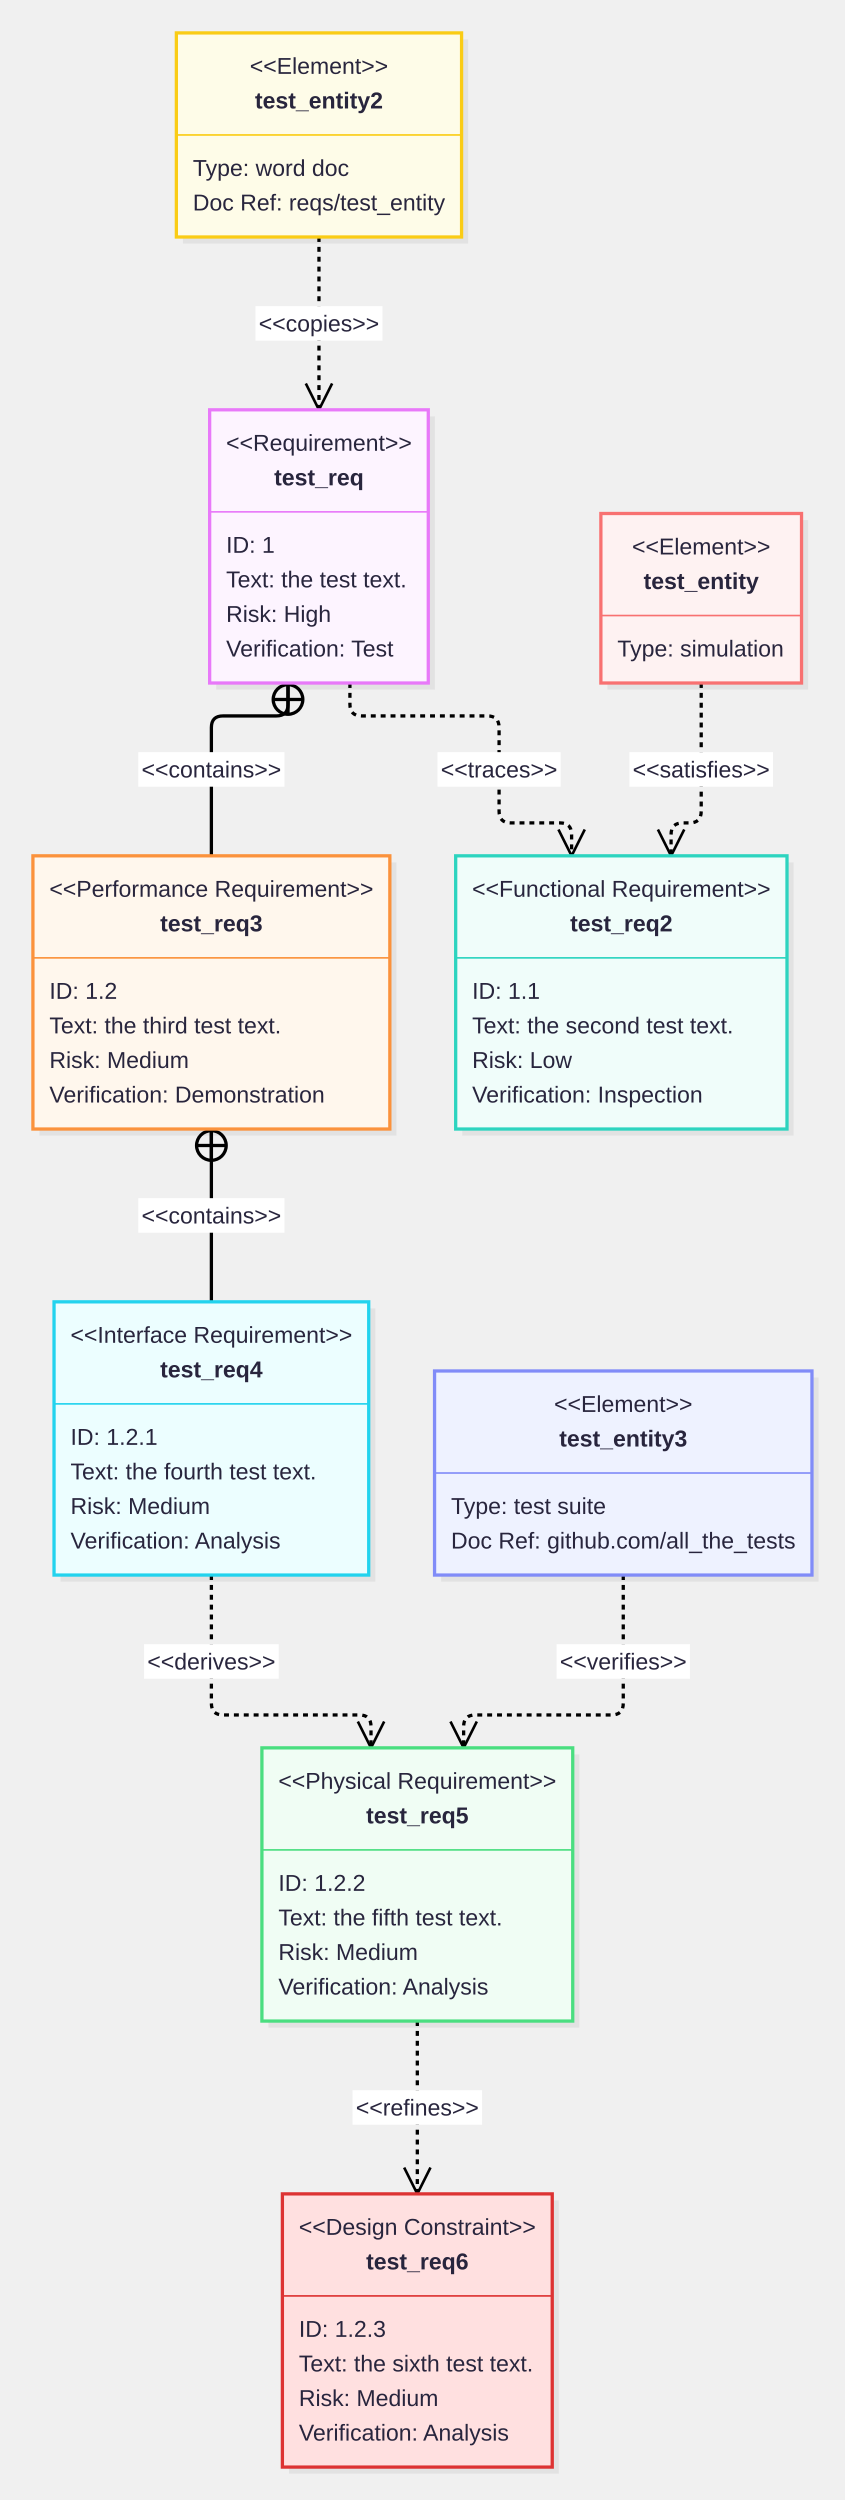
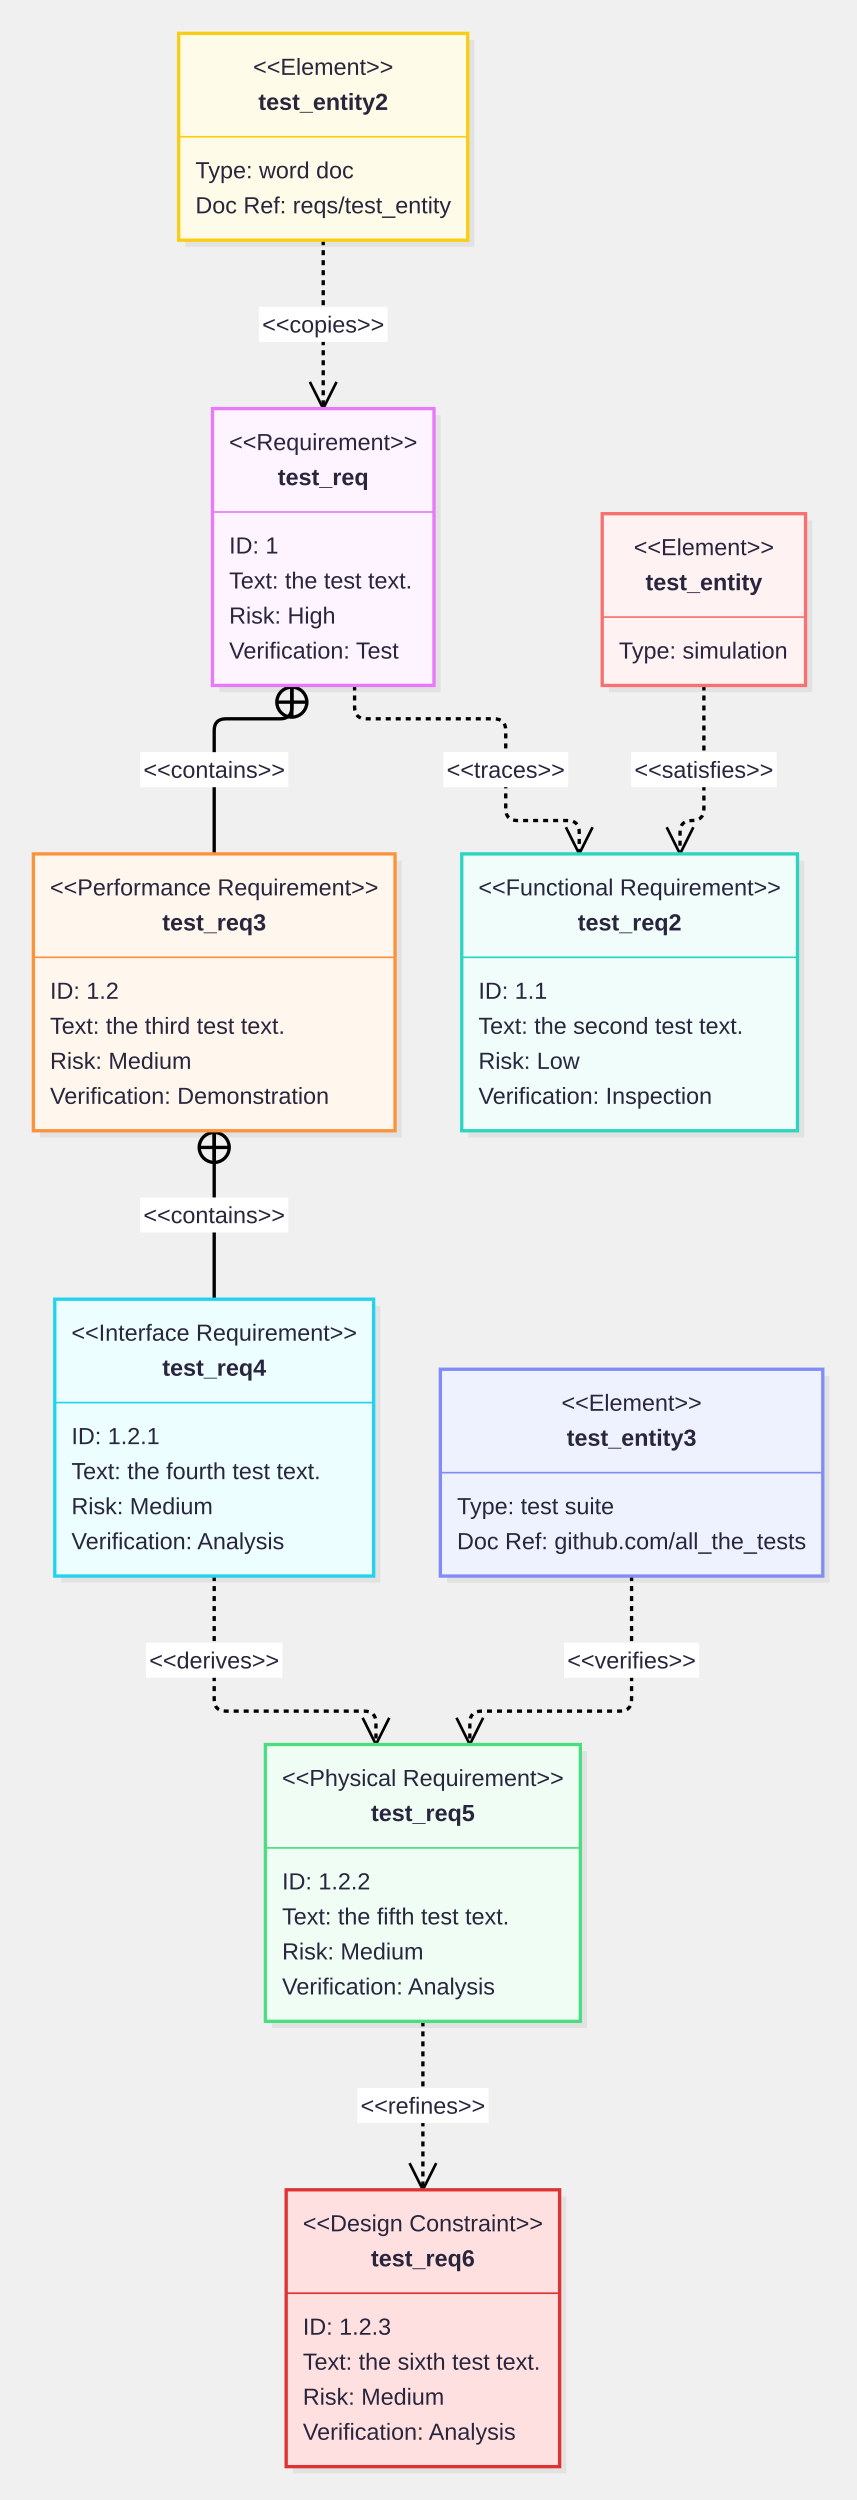
- <svg xmlns="http://www.w3.org/2000/svg" id="my-svg" width="100%" class="requirementDiagram" style="max-width: 513.351px; background-color: white;" viewBox="-20 -20 513.351 1519" role="graphics-document document" aria-roledescription="requirement">
+ <svg xmlns="http://www.w3.org/2000/svg" id="my-svg" width="100%" class="requirementDiagram" style="max-width: 513.351px; background-color: white;" viewBox="-20 -20 513.351 1499" role="graphics-document document" aria-roledescription="requirement">
  <style>#my-svg{font-family:"Recursive Variable", arial, sans-serif;font-size:16px;}#my-svg text{font-family:"Recursive Variable", arial, sans-serif;}</style>
  <g>
    <g class="edgePaths">
      <g id="L-test_entity-test_req2-0" class="edgePath">
-         <path class="flowchart-link LS-test_entity LE-test_req2" d="M406.05,395L406.05,472.929C406.05,477.643,403.692,480,398.978,480L394.815,480C390.101,480,387.744,482.357,387.744,487.071L387.744,500" fill="none" stroke="#000000" stroke-width="2" stroke-dasharray="3" />
-         <path class="marker" d="M395.744,484L387.744,500L379.744,484" fill="none" stroke="#000000" stroke-width="1.6" />
+         <path class="flowchart-link LS-test_entity LE-test_req2" d="M402.05,391L402.05,464.929C402.05,469.643,399.692,472,394.978,472L394.815,472C390.101,472,387.744,474.357,387.744,479.071L387.744,492" fill="none" stroke="#000000" stroke-width="2" stroke-dasharray="3" />
+         <path class="marker" d="M395.744,476L387.744,492L379.744,476" fill="none" stroke="#000000" stroke-width="1.6" />
      </g>
      <g id="L-test_req-test_req2-1" class="edgePath">
-         <path class="flowchart-link LS-test_req LE-test_req2" d="M192.609,395L192.609,407.929C192.609,412.643,194.966,415,199.68,415L276.167,415C280.881,415,283.238,417.357,283.238,422.071L283.238,472.929C283.238,477.643,285.595,480,290.309,480L320.235,480C324.949,480,327.306,482.357,327.306,487.071L327.306,500" fill="none" stroke="#000000" stroke-width="2" stroke-dasharray="3" />
-         <path class="marker" d="M335.306,484L327.306,500L319.306,484" fill="none" stroke="#000000" stroke-width="1.6" />
+         <path class="flowchart-link LS-test_req LE-test_req2" d="M192.609,391L192.609,403.929C192.609,408.643,194.966,411,199.68,411L276.167,411C280.881,411,283.238,413.357,283.238,418.071L283.238,464.929C283.238,469.643,285.595,472,290.309,472L320.235,472C324.949,472,327.306,474.357,327.306,479.071L327.306,492" fill="none" stroke="#000000" stroke-width="2" stroke-dasharray="3" />
+         <path class="marker" d="M335.306,476L327.306,492L319.306,476" fill="none" stroke="#000000" stroke-width="1.6" />
      </g>
      <g id="L-test_req-test_req3-2" class="edgePath">
-         <path class="flowchart-link LS-test_req LE-test_req3" d="M154.996,395L154.996,407.929C154.996,412.643,152.639,415,147.925,415L115.505,415C110.791,415,108.434,417.357,108.434,422.071L108.434,500" fill="none" stroke="#000000" stroke-width="2" />
-         <circle class="marker" cx="154.996" cy="405" r="9" fill="none" stroke="#000000" stroke-width="2" />
-         <path class="marker" d="M154.996,396L154.996,414M163.996,405L145.996,405" fill="none" stroke="#000000" stroke-width="2" />
+         <path class="flowchart-link LS-test_req LE-test_req3" d="M154.996,391L154.996,403.929C154.996,408.643,152.639,411,147.925,411L115.505,411C110.791,411,108.434,413.357,108.434,418.071L108.434,492" fill="none" stroke="#000000" stroke-width="2" />
+         <circle class="marker" cx="154.996" cy="401" r="9" fill="none" stroke="#000000" stroke-width="2" />
+         <path class="marker" d="M154.996,392L154.996,410M163.996,401L145.996,401" fill="none" stroke="#000000" stroke-width="2" />
      </g>
      <g id="L-test_req3-test_req4-3" class="edgePath">
-         <path class="flowchart-link LS-test_req3 LE-test_req4" d="M108.434,666L108.434,771" fill="none" stroke="#000000" stroke-width="2" />
-         <circle class="marker" cx="108.434" cy="676" r="9" fill="none" stroke="#000000" stroke-width="2" />
-         <path class="marker" d="M108.434,667L108.434,685M117.434,676L99.434,676" fill="none" stroke="#000000" stroke-width="2" />
+         <path class="flowchart-link LS-test_req3 LE-test_req4" d="M108.434,658L108.434,759" fill="none" stroke="#000000" stroke-width="2" />
+         <circle class="marker" cx="108.434" cy="668" r="9" fill="none" stroke="#000000" stroke-width="2" />
+         <path class="marker" d="M108.434,659L108.434,677M117.434,668L99.434,668" fill="none" stroke="#000000" stroke-width="2" />
      </g>
      <g id="L-test_req4-test_req5-4" class="edgePath">
-         <path class="flowchart-link LS-test_req4 LE-test_req5" d="M108.434,937L108.434,1014.929C108.434,1019.643,110.791,1022,115.505,1022L198.351,1022C203.065,1022,205.422,1024.357,205.422,1029.071L205.422,1042" fill="none" stroke="#000000" stroke-width="2" stroke-dasharray="3" />
-         <path class="marker" d="M213.422,1026L205.422,1042L197.422,1026" fill="none" stroke="#000000" stroke-width="1.6" />
+         <path class="flowchart-link LS-test_req4 LE-test_req5" d="M108.434,925L108.434,998.929C108.434,1003.643,110.791,1006,115.505,1006L198.351,1006C203.065,1006,205.422,1008.357,205.422,1013.071L205.422,1026" fill="none" stroke="#000000" stroke-width="2" stroke-dasharray="3" />
+         <path class="marker" d="M213.422,1010L205.422,1026L197.422,1010" fill="none" stroke="#000000" stroke-width="1.6" />
      </g>
      <g id="L-test_req5-test_req6-5" class="edgePath">
-         <path class="flowchart-link LS-test_req5 LE-test_req6" d="M233.564,1208L233.564,1313" fill="none" stroke="#000000" stroke-width="2" stroke-dasharray="3" />
-         <path class="marker" d="M241.564,1297L233.564,1313L225.564,1297" fill="none" stroke="#000000" stroke-width="1.6" />
+         <path class="flowchart-link LS-test_req5 LE-test_req6" d="M233.564,1192L233.564,1293" fill="none" stroke="#000000" stroke-width="2" stroke-dasharray="3" />
+         <path class="marker" d="M241.564,1277L233.564,1293L225.564,1277" fill="none" stroke="#000000" stroke-width="1.6" />
      </g>
      <g id="L-test_entity3-test_req5-6" class="edgePath">
-         <path class="flowchart-link LS-test_entity3 LE-test_req5" d="M358.694,937L358.694,1014.929C358.694,1019.643,356.337,1022,351.623,1022L268.777,1022C264.063,1022,261.706,1024.357,261.706,1029.071L261.706,1042" fill="none" stroke="#000000" stroke-width="2" stroke-dasharray="3" />
-         <path class="marker" d="M269.706,1026L261.706,1042L253.706,1026" fill="none" stroke="#000000" stroke-width="1.6" />
+         <path class="flowchart-link LS-test_entity3 LE-test_req5" d="M358.694,925L358.694,998.929C358.694,1003.643,356.337,1006,351.623,1006L268.777,1006C264.063,1006,261.706,1008.357,261.706,1013.071L261.706,1026" fill="none" stroke="#000000" stroke-width="2" stroke-dasharray="3" />
+         <path class="marker" d="M269.706,1010L261.706,1026L253.706,1010" fill="none" stroke="#000000" stroke-width="1.6" />
      </g>
      <g id="L-test_entity2-test_req-7" class="edgePath">
-         <path class="flowchart-link LS-test_entity2 LE-test_req" d="M173.802,124L173.802,229" fill="none" stroke="#000000" stroke-width="2" stroke-dasharray="3" />
-         <path class="marker" d="M181.802,213L173.802,229L165.802,213" fill="none" stroke="#000000" stroke-width="1.6" />
+         <path class="flowchart-link LS-test_entity2 LE-test_req" d="M173.802,124L173.802,225" fill="none" stroke="#000000" stroke-width="2" stroke-dasharray="3" />
+         <path class="marker" d="M181.802,209L173.802,225L165.802,209" fill="none" stroke="#000000" stroke-width="1.6" />
      </g>
    </g>
    <g class="edgeLabels">
      <g class="edgeLabel">
-         <rect x="362.414" y="437" width="87.272" height="21" fill="#FFFFFF" stroke="none" />
-         <text x="406.05" y="452.4" text-anchor="middle" font-size="14" fill="#28253D">&lt;&lt;satisfies&gt;&gt;</text>
+         <rect x="358.414" y="431" width="87.272" height="21" fill="#FFFFFF" stroke="none" />
+         <text x="402.05" y="446.4" text-anchor="middle" font-size="14" fill="#28253D">&lt;&lt;satisfies&gt;&gt;</text>
      </g>
      <g class="edgeLabel">
-         <rect x="245.825" y="437" width="74.826" height="21" fill="#FFFFFF" stroke="none" />
-         <text x="283.238" y="452.4" text-anchor="middle" font-size="14" fill="#28253D">&lt;&lt;traces&gt;&gt;</text>
+         <rect x="245.825" y="431" width="74.826" height="21" fill="#FFFFFF" stroke="none" />
+         <text x="283.238" y="446.4" text-anchor="middle" font-size="14" fill="#28253D">&lt;&lt;traces&gt;&gt;</text>
      </g>
      <g class="edgeLabel">
-         <rect x="64.014" y="437" width="88.84" height="21" fill="#FFFFFF" stroke="none" />
-         <text x="108.434" y="452.4" text-anchor="middle" font-size="14" fill="#28253D">&lt;&lt;contains&gt;&gt;</text>
+         <rect x="64.014" y="431" width="88.84" height="21" fill="#FFFFFF" stroke="none" />
+         <text x="108.434" y="446.4" text-anchor="middle" font-size="14" fill="#28253D">&lt;&lt;contains&gt;&gt;</text>
      </g>
      <g class="edgeLabel">
-         <rect x="64.014" y="708" width="88.84" height="21" fill="#FFFFFF" stroke="none" />
-         <text x="108.434" y="723.4" text-anchor="middle" font-size="14" fill="#28253D">&lt;&lt;contains&gt;&gt;</text>
+         <rect x="64.014" y="698" width="88.84" height="21" fill="#FFFFFF" stroke="none" />
+         <text x="108.434" y="713.4" text-anchor="middle" font-size="14" fill="#28253D">&lt;&lt;contains&gt;&gt;</text>
      </g>
      <g class="edgeLabel">
-         <rect x="67.521" y="979" width="81.826" height="21" fill="#FFFFFF" stroke="none" />
-         <text x="108.434" y="994.4" text-anchor="middle" font-size="14" fill="#28253D">&lt;&lt;derives&gt;&gt;</text>
+         <rect x="67.521" y="965" width="81.826" height="21" fill="#FFFFFF" stroke="none" />
+         <text x="108.434" y="980.4" text-anchor="middle" font-size="14" fill="#28253D">&lt;&lt;derives&gt;&gt;</text>
      </g>
      <g class="edgeLabel">
-         <rect x="194.205" y="1250" width="78.718" height="21" fill="#FFFFFF" stroke="none" />
-         <text x="233.564" y="1265.4" text-anchor="middle" font-size="14" fill="#28253D">&lt;&lt;refines&gt;&gt;</text>
+         <rect x="194.205" y="1232" width="78.718" height="21" fill="#FFFFFF" stroke="none" />
+         <text x="233.564" y="1247.4" text-anchor="middle" font-size="14" fill="#28253D">&lt;&lt;refines&gt;&gt;</text>
      </g>
      <g class="edgeLabel">
-         <rect x="318.173" y="979" width="81.042" height="21" fill="#FFFFFF" stroke="none" />
-         <text x="358.694" y="994.4" text-anchor="middle" font-size="14" fill="#28253D">&lt;&lt;verifies&gt;&gt;</text>
+         <rect x="318.173" y="965" width="81.042" height="21" fill="#FFFFFF" stroke="none" />
+         <text x="358.694" y="980.4" text-anchor="middle" font-size="14" fill="#28253D">&lt;&lt;verifies&gt;&gt;</text>
      </g>
      <g class="edgeLabel">
-         <rect x="135.22" y="166" width="77.164" height="21" fill="#FFFFFF" stroke="none" />
-         <text x="173.802" y="181.4" text-anchor="middle" font-size="14" fill="#28253D">&lt;&lt;copies&gt;&gt;</text>
+         <rect x="135.22" y="164" width="77.164" height="21" fill="#FFFFFF" stroke="none" />
+         <text x="173.802" y="179.4" text-anchor="middle" font-size="14" fill="#28253D">&lt;&lt;copies&gt;&gt;</text>
      </g>
    </g>
    <g class="nodes">
      <g id="requirement-test_req-0" class="node default">
-         <rect class="drop-shadow" x="111.382" y="233" width="132.84" height="166" fill="#000000" stroke="none" opacity="0.06" />
-         <rect class="basic label-container" x="107.382" y="229" width="132.84" height="166" fill="#FDF4FF" stroke="#E879F9" stroke-width="2" />
-         <text class="stereotype" x="173.802" y="253.9" text-anchor="middle" font-size="14" fill="#28253D">&lt;&lt;Requirement&gt;&gt;</text>
-         <text class="nodeLabel" x="173.802" y="274.9" text-anchor="middle" font-size="14" fill="#28253D" font-weight="bold">test_req</text>
-         <path class="divider" d="M107.382,291L240.222,291" fill="none" stroke="#E879F9" stroke-width="1" />
-         <text class="label" x="117.382" y="315.9" text-anchor="start" font-size="14" fill="#28253D">
-           <tspan x="117.382" y="315.9">ID: 1</tspan>
-           <tspan x="117.382" y="336.9">Text: the test text.</tspan>
-           <tspan x="117.382" y="357.9">Risk: High</tspan>
-           <tspan x="117.382" y="378.9">Verification: Test</tspan>
+         <rect class="drop-shadow" x="111.382" y="229" width="132.84" height="166" fill="#000000" stroke="none" opacity="0.06" />
+         <rect class="basic label-container" x="107.382" y="225" width="132.84" height="166" fill="#FDF4FF" stroke="#E879F9" stroke-width="2" />
+         <text class="stereotype" x="173.802" y="249.9" text-anchor="middle" font-size="14" fill="#28253D">&lt;&lt;Requirement&gt;&gt;</text>
+         <text class="nodeLabel" x="173.802" y="270.9" text-anchor="middle" font-size="14" fill="#28253D" font-weight="bold">test_req</text>
+         <path class="divider" d="M107.382,287L240.222,287" fill="none" stroke="#E879F9" stroke-width="1" />
+         <text class="label" x="117.382" y="311.9" text-anchor="start" font-size="14" fill="#28253D">
+           <tspan x="117.382" y="311.9">ID: 1</tspan>
+           <tspan x="117.382" y="332.9">Text: the test text.</tspan>
+           <tspan x="117.382" y="353.9">Risk: High</tspan>
+           <tspan x="117.382" y="374.9">Verification: Test</tspan>
        </text>
      </g>
      <g id="requirement-test_req2-1" class="node default">
-         <rect class="drop-shadow" x="260.868" y="504" width="201.314" height="166" fill="#000000" stroke="none" opacity="0.06" />
-         <rect class="basic label-container" x="256.868" y="500" width="201.314" height="166" fill="#F0FDFA" stroke="#2DD4BF" stroke-width="2" />
-         <text class="stereotype" x="357.525" y="524.9" text-anchor="middle" font-size="14" fill="#28253D">&lt;&lt;Functional Requirement&gt;&gt;</text>
-         <text class="nodeLabel" x="357.525" y="545.9" text-anchor="middle" font-size="14" fill="#28253D" font-weight="bold">test_req2</text>
-         <path class="divider" d="M256.868,562L458.182,562" fill="none" stroke="#2DD4BF" stroke-width="1" />
-         <text class="label" x="266.868" y="586.9" text-anchor="start" font-size="14" fill="#28253D">
-           <tspan x="266.868" y="586.9">ID: 1.1</tspan>
-           <tspan x="266.868" y="607.9">Text: the second test text.</tspan>
-           <tspan x="266.868" y="628.9">Risk: Low</tspan>
-           <tspan x="266.868" y="649.9">Verification: Inspection</tspan>
+         <rect class="drop-shadow" x="260.868" y="496" width="201.314" height="166" fill="#000000" stroke="none" opacity="0.06" />
+         <rect class="basic label-container" x="256.868" y="492" width="201.314" height="166" fill="#F0FDFA" stroke="#2DD4BF" stroke-width="2" />
+         <text class="stereotype" x="357.525" y="516.9" text-anchor="middle" font-size="14" fill="#28253D">&lt;&lt;Functional Requirement&gt;&gt;</text>
+         <text class="nodeLabel" x="357.525" y="537.9" text-anchor="middle" font-size="14" fill="#28253D" font-weight="bold">test_req2</text>
+         <path class="divider" d="M256.868,554L458.182,554" fill="none" stroke="#2DD4BF" stroke-width="1" />
+         <text class="label" x="266.868" y="578.9" text-anchor="start" font-size="14" fill="#28253D">
+           <tspan x="266.868" y="578.9">ID: 1.1</tspan>
+           <tspan x="266.868" y="599.9">Text: the second test text.</tspan>
+           <tspan x="266.868" y="620.9">Risk: Low</tspan>
+           <tspan x="266.868" y="641.9">Verification: Inspection</tspan>
        </text>
      </g>
      <g id="requirement-test_req3-2" class="node default">
-         <rect class="drop-shadow" x="4" y="504" width="216.868" height="166" fill="#000000" stroke="none" opacity="0.06" />
-         <rect class="basic label-container" x="0" y="500" width="216.868" height="166" fill="#FFF7ED" stroke="#FB923C" stroke-width="2" />
-         <text class="stereotype" x="108.434" y="524.9" text-anchor="middle" font-size="14" fill="#28253D">&lt;&lt;Performance Requirement&gt;&gt;</text>
-         <text class="nodeLabel" x="108.434" y="545.9" text-anchor="middle" font-size="14" fill="#28253D" font-weight="bold">test_req3</text>
-         <path class="divider" d="M0,562L216.868,562" fill="none" stroke="#FB923C" stroke-width="1" />
-         <text class="label" x="10" y="586.9" text-anchor="start" font-size="14" fill="#28253D">
-           <tspan x="10" y="586.9">ID: 1.2</tspan>
-           <tspan x="10" y="607.9">Text: the third test text.</tspan>
-           <tspan x="10" y="628.9">Risk: Medium</tspan>
-           <tspan x="10" y="649.9">Verification: Demonstration</tspan>
+         <rect class="drop-shadow" x="4" y="496" width="216.868" height="166" fill="#000000" stroke="none" opacity="0.06" />
+         <rect class="basic label-container" x="0" y="492" width="216.868" height="166" fill="#FFF7ED" stroke="#FB923C" stroke-width="2" />
+         <text class="stereotype" x="108.434" y="516.9" text-anchor="middle" font-size="14" fill="#28253D">&lt;&lt;Performance Requirement&gt;&gt;</text>
+         <text class="nodeLabel" x="108.434" y="537.9" text-anchor="middle" font-size="14" fill="#28253D" font-weight="bold">test_req3</text>
+         <path class="divider" d="M0,554L216.868,554" fill="none" stroke="#FB923C" stroke-width="1" />
+         <text class="label" x="10" y="578.9" text-anchor="start" font-size="14" fill="#28253D">
+           <tspan x="10" y="578.9">ID: 1.2</tspan>
+           <tspan x="10" y="599.9">Text: the third test text.</tspan>
+           <tspan x="10" y="620.9">Risk: Medium</tspan>
+           <tspan x="10" y="641.9">Verification: Demonstration</tspan>
        </text>
      </g>
      <g id="requirement-test_req4-3" class="node default">
-         <rect class="drop-shadow" x="16.831" y="775" width="191.206" height="166" fill="#000000" stroke="none" opacity="0.06" />
-         <rect class="basic label-container" x="12.831" y="771" width="191.206" height="166" fill="#ECFEFF" stroke="#22D3EE" stroke-width="2" />
-         <text class="stereotype" x="108.434" y="795.9" text-anchor="middle" font-size="14" fill="#28253D">&lt;&lt;Interface Requirement&gt;&gt;</text>
-         <text class="nodeLabel" x="108.434" y="816.9" text-anchor="middle" font-size="14" fill="#28253D" font-weight="bold">test_req4</text>
-         <path class="divider" d="M12.831,833L204.037,833" fill="none" stroke="#22D3EE" stroke-width="1" />
-         <text class="label" x="22.831" y="857.9" text-anchor="start" font-size="14" fill="#28253D">
-           <tspan x="22.831" y="857.9">ID: 1.2.1</tspan>
-           <tspan x="22.831" y="878.9">Text: the fourth test text.</tspan>
-           <tspan x="22.831" y="899.9">Risk: Medium</tspan>
-           <tspan x="22.831" y="920.9">Verification: Analysis</tspan>
+         <rect class="drop-shadow" x="16.831" y="763" width="191.206" height="166" fill="#000000" stroke="none" opacity="0.06" />
+         <rect class="basic label-container" x="12.831" y="759" width="191.206" height="166" fill="#ECFEFF" stroke="#22D3EE" stroke-width="2" />
+         <text class="stereotype" x="108.434" y="783.9" text-anchor="middle" font-size="14" fill="#28253D">&lt;&lt;Interface Requirement&gt;&gt;</text>
+         <text class="nodeLabel" x="108.434" y="804.9" text-anchor="middle" font-size="14" fill="#28253D" font-weight="bold">test_req4</text>
+         <path class="divider" d="M12.831,821L204.037,821" fill="none" stroke="#22D3EE" stroke-width="1" />
+         <text class="label" x="22.831" y="845.9" text-anchor="start" font-size="14" fill="#28253D">
+           <tspan x="22.831" y="845.9">ID: 1.2.1</tspan>
+           <tspan x="22.831" y="866.9">Text: the fourth test text.</tspan>
+           <tspan x="22.831" y="887.9">Risk: Medium</tspan>
+           <tspan x="22.831" y="908.9">Verification: Analysis</tspan>
        </text>
      </g>
      <g id="requirement-test_req5-4" class="node default">
-         <rect class="drop-shadow" x="143.137" y="1046" width="188.854" height="166" fill="#000000" stroke="none" opacity="0.06" />
-         <rect class="basic label-container" x="139.137" y="1042" width="188.854" height="166" fill="#F0FDF4" stroke="#4ADE80" stroke-width="2" />
-         <text class="stereotype" x="233.564" y="1066.9" text-anchor="middle" font-size="14" fill="#28253D">&lt;&lt;Physical Requirement&gt;&gt;</text>
-         <text class="nodeLabel" x="233.564" y="1087.9" text-anchor="middle" font-size="14" fill="#28253D" font-weight="bold">test_req5</text>
-         <path class="divider" d="M139.137,1104L327.991,1104" fill="none" stroke="#4ADE80" stroke-width="1" />
-         <text class="label" x="149.137" y="1128.9" text-anchor="start" font-size="14" fill="#28253D">
-           <tspan x="149.137" y="1128.9">ID: 1.2.2</tspan>
-           <tspan x="149.137" y="1149.9">Text: the fifth test text.</tspan>
-           <tspan x="149.137" y="1170.9">Risk: Medium</tspan>
-           <tspan x="149.137" y="1191.9">Verification: Analysis</tspan>
+         <rect class="drop-shadow" x="143.137" y="1030" width="188.854" height="166" fill="#000000" stroke="none" opacity="0.06" />
+         <rect class="basic label-container" x="139.137" y="1026" width="188.854" height="166" fill="#F0FDF4" stroke="#4ADE80" stroke-width="2" />
+         <text class="stereotype" x="233.564" y="1050.9" text-anchor="middle" font-size="14" fill="#28253D">&lt;&lt;Physical Requirement&gt;&gt;</text>
+         <text class="nodeLabel" x="233.564" y="1071.9" text-anchor="middle" font-size="14" fill="#28253D" font-weight="bold">test_req5</text>
+         <path class="divider" d="M139.137,1088L327.991,1088" fill="none" stroke="#4ADE80" stroke-width="1" />
+         <text class="label" x="149.137" y="1112.9" text-anchor="start" font-size="14" fill="#28253D">
+           <tspan x="149.137" y="1112.9">ID: 1.2.2</tspan>
+           <tspan x="149.137" y="1133.9">Text: the fifth test text.</tspan>
+           <tspan x="149.137" y="1154.9">Risk: Medium</tspan>
+           <tspan x="149.137" y="1175.9">Verification: Analysis</tspan>
        </text>
      </g>
      <g id="requirement-test_req6-5" class="node default critical">
-         <rect class="drop-shadow" x="155.583" y="1317" width="163.962" height="166" fill="#000000" stroke="none" opacity="0.06" />
-         <rect class="basic label-container" x="151.583" y="1313" width="163.962" height="166" fill="#ffe0e0" stroke="#d33" stroke-width="2" />
-         <text class="stereotype" x="233.564" y="1337.9" text-anchor="middle" font-size="14" fill="#28253D">&lt;&lt;Design Constraint&gt;&gt;</text>
-         <text class="nodeLabel" x="233.564" y="1358.9" text-anchor="middle" font-size="14" fill="#28253D" font-weight="bold">test_req6</text>
-         <path class="divider" d="M151.583,1375L315.545,1375" fill="none" stroke="#d33" stroke-width="1" />
-         <text class="label" x="161.583" y="1399.9" text-anchor="start" font-size="14" fill="#28253D">
-           <tspan x="161.583" y="1399.9">ID: 1.2.3</tspan>
-           <tspan x="161.583" y="1420.9">Text: the sixth test text.</tspan>
-           <tspan x="161.583" y="1441.9">Risk: Medium</tspan>
-           <tspan x="161.583" y="1462.9">Verification: Analysis</tspan>
+         <rect class="drop-shadow" x="155.583" y="1297" width="163.962" height="166" fill="#000000" stroke="none" opacity="0.06" />
+         <rect class="basic label-container" x="151.583" y="1293" width="163.962" height="166" fill="#ffe0e0" stroke="#d33" stroke-width="2" />
+         <text class="stereotype" x="233.564" y="1317.9" text-anchor="middle" font-size="14" fill="#28253D">&lt;&lt;Design Constraint&gt;&gt;</text>
+         <text class="nodeLabel" x="233.564" y="1338.9" text-anchor="middle" font-size="14" fill="#28253D" font-weight="bold">test_req6</text>
+         <path class="divider" d="M151.583,1355L315.545,1355" fill="none" stroke="#d33" stroke-width="1" />
+         <text class="label" x="161.583" y="1379.9" text-anchor="start" font-size="14" fill="#28253D">
+           <tspan x="161.583" y="1379.9">ID: 1.2.3</tspan>
+           <tspan x="161.583" y="1400.9">Text: the sixth test text.</tspan>
+           <tspan x="161.583" y="1421.9">Risk: Medium</tspan>
+           <tspan x="161.583" y="1442.9">Verification: Analysis</tspan>
        </text>
      </g>
      <g id="requirement-test_entity-6" class="node default">
-         <rect class="drop-shadow" x="349.09" y="296" width="121.92" height="103" fill="#000000" stroke="none" opacity="0.06" />
-         <rect class="basic label-container" x="345.09" y="292" width="121.92" height="103" fill="#FEF2F2" stroke="#F87171" stroke-width="2" />
-         <text class="stereotype" x="406.05" y="316.9" text-anchor="middle" font-size="14" fill="#28253D">&lt;&lt;Element&gt;&gt;</text>
-         <text class="nodeLabel" x="406.05" y="337.9" text-anchor="middle" font-size="14" fill="#28253D" font-weight="bold">test_entity</text>
-         <path class="divider" d="M345.09,354L467.01,354" fill="none" stroke="#F87171" stroke-width="1" />
-         <text class="label" x="355.09" y="378.9" text-anchor="start" font-size="14" fill="#28253D">Type: simulation</text>
+         <rect class="drop-shadow" x="345.09" y="292" width="121.92" height="103" fill="#000000" stroke="none" opacity="0.06" />
+         <rect class="basic label-container" x="341.09" y="288" width="121.92" height="103" fill="#FEF2F2" stroke="#F87171" stroke-width="2" />
+         <text class="stereotype" x="402.05" y="312.9" text-anchor="middle" font-size="14" fill="#28253D">&lt;&lt;Element&gt;&gt;</text>
+         <text class="nodeLabel" x="402.05" y="333.9" text-anchor="middle" font-size="14" fill="#28253D" font-weight="bold">test_entity</text>
+         <path class="divider" d="M341.09,350L463.01,350" fill="none" stroke="#F87171" stroke-width="1" />
+         <text class="label" x="351.09" y="374.9" text-anchor="start" font-size="14" fill="#28253D">Type: simulation</text>
      </g>
      <g id="requirement-test_entity2-7" class="node default">
        <rect class="drop-shadow" x="91.159" y="4" width="173.286" height="124" fill="#000000" stroke="none" opacity="0.06" />
        <rect class="basic label-container" x="87.159" y="0" width="173.286" height="124" fill="#FEFCE8" stroke="#FACC15" stroke-width="2" />
        <text class="stereotype" x="173.802" y="24.9" text-anchor="middle" font-size="14" fill="#28253D">&lt;&lt;Element&gt;&gt;</text>
        <text class="nodeLabel" x="173.802" y="45.9" text-anchor="middle" font-size="14" fill="#28253D" font-weight="bold">test_entity2</text>
        <path class="divider" d="M87.159,62L260.445,62" fill="none" stroke="#FACC15" stroke-width="1" />
        <text class="label" x="97.159" y="86.9" text-anchor="start" font-size="14" fill="#28253D">
          <tspan x="97.159" y="86.9">Type: word doc</tspan>
          <tspan x="97.159" y="107.9">Doc Ref: reqs/test_entity</tspan>
        </text>
      </g>
      <g id="requirement-test_entity3-8" class="node default">
-         <rect class="drop-shadow" x="248.037" y="817" width="229.314" height="124" fill="#000000" stroke="none" opacity="0.06" />
-         <rect class="basic label-container" x="244.037" y="813" width="229.314" height="124" fill="#EEF2FF" stroke="#818CF8" stroke-width="2" />
-         <text class="stereotype" x="358.694" y="837.9" text-anchor="middle" font-size="14" fill="#28253D">&lt;&lt;Element&gt;&gt;</text>
-         <text class="nodeLabel" x="358.694" y="858.9" text-anchor="middle" font-size="14" fill="#28253D" font-weight="bold">test_entity3</text>
-         <path class="divider" d="M244.037,875L473.351,875" fill="none" stroke="#818CF8" stroke-width="1" />
-         <text class="label" x="254.037" y="899.9" text-anchor="start" font-size="14" fill="#28253D">
-           <tspan x="254.037" y="899.9">Type: test suite</tspan>
-           <tspan x="254.037" y="920.9">Doc Ref: github.com/all_the_tests</tspan>
+         <rect class="drop-shadow" x="248.037" y="805" width="229.314" height="124" fill="#000000" stroke="none" opacity="0.06" />
+         <rect class="basic label-container" x="244.037" y="801" width="229.314" height="124" fill="#EEF2FF" stroke="#818CF8" stroke-width="2" />
+         <text class="stereotype" x="358.694" y="825.9" text-anchor="middle" font-size="14" fill="#28253D">&lt;&lt;Element&gt;&gt;</text>
+         <text class="nodeLabel" x="358.694" y="846.9" text-anchor="middle" font-size="14" fill="#28253D" font-weight="bold">test_entity3</text>
+         <path class="divider" d="M244.037,863L473.351,863" fill="none" stroke="#818CF8" stroke-width="1" />
+         <text class="label" x="254.037" y="887.9" text-anchor="start" font-size="14" fill="#28253D">
+           <tspan x="254.037" y="887.9">Type: test suite</tspan>
+           <tspan x="254.037" y="908.9">Doc Ref: github.com/all_the_tests</tspan>
        </text>
      </g>
    </g>
  </g>
</svg>
